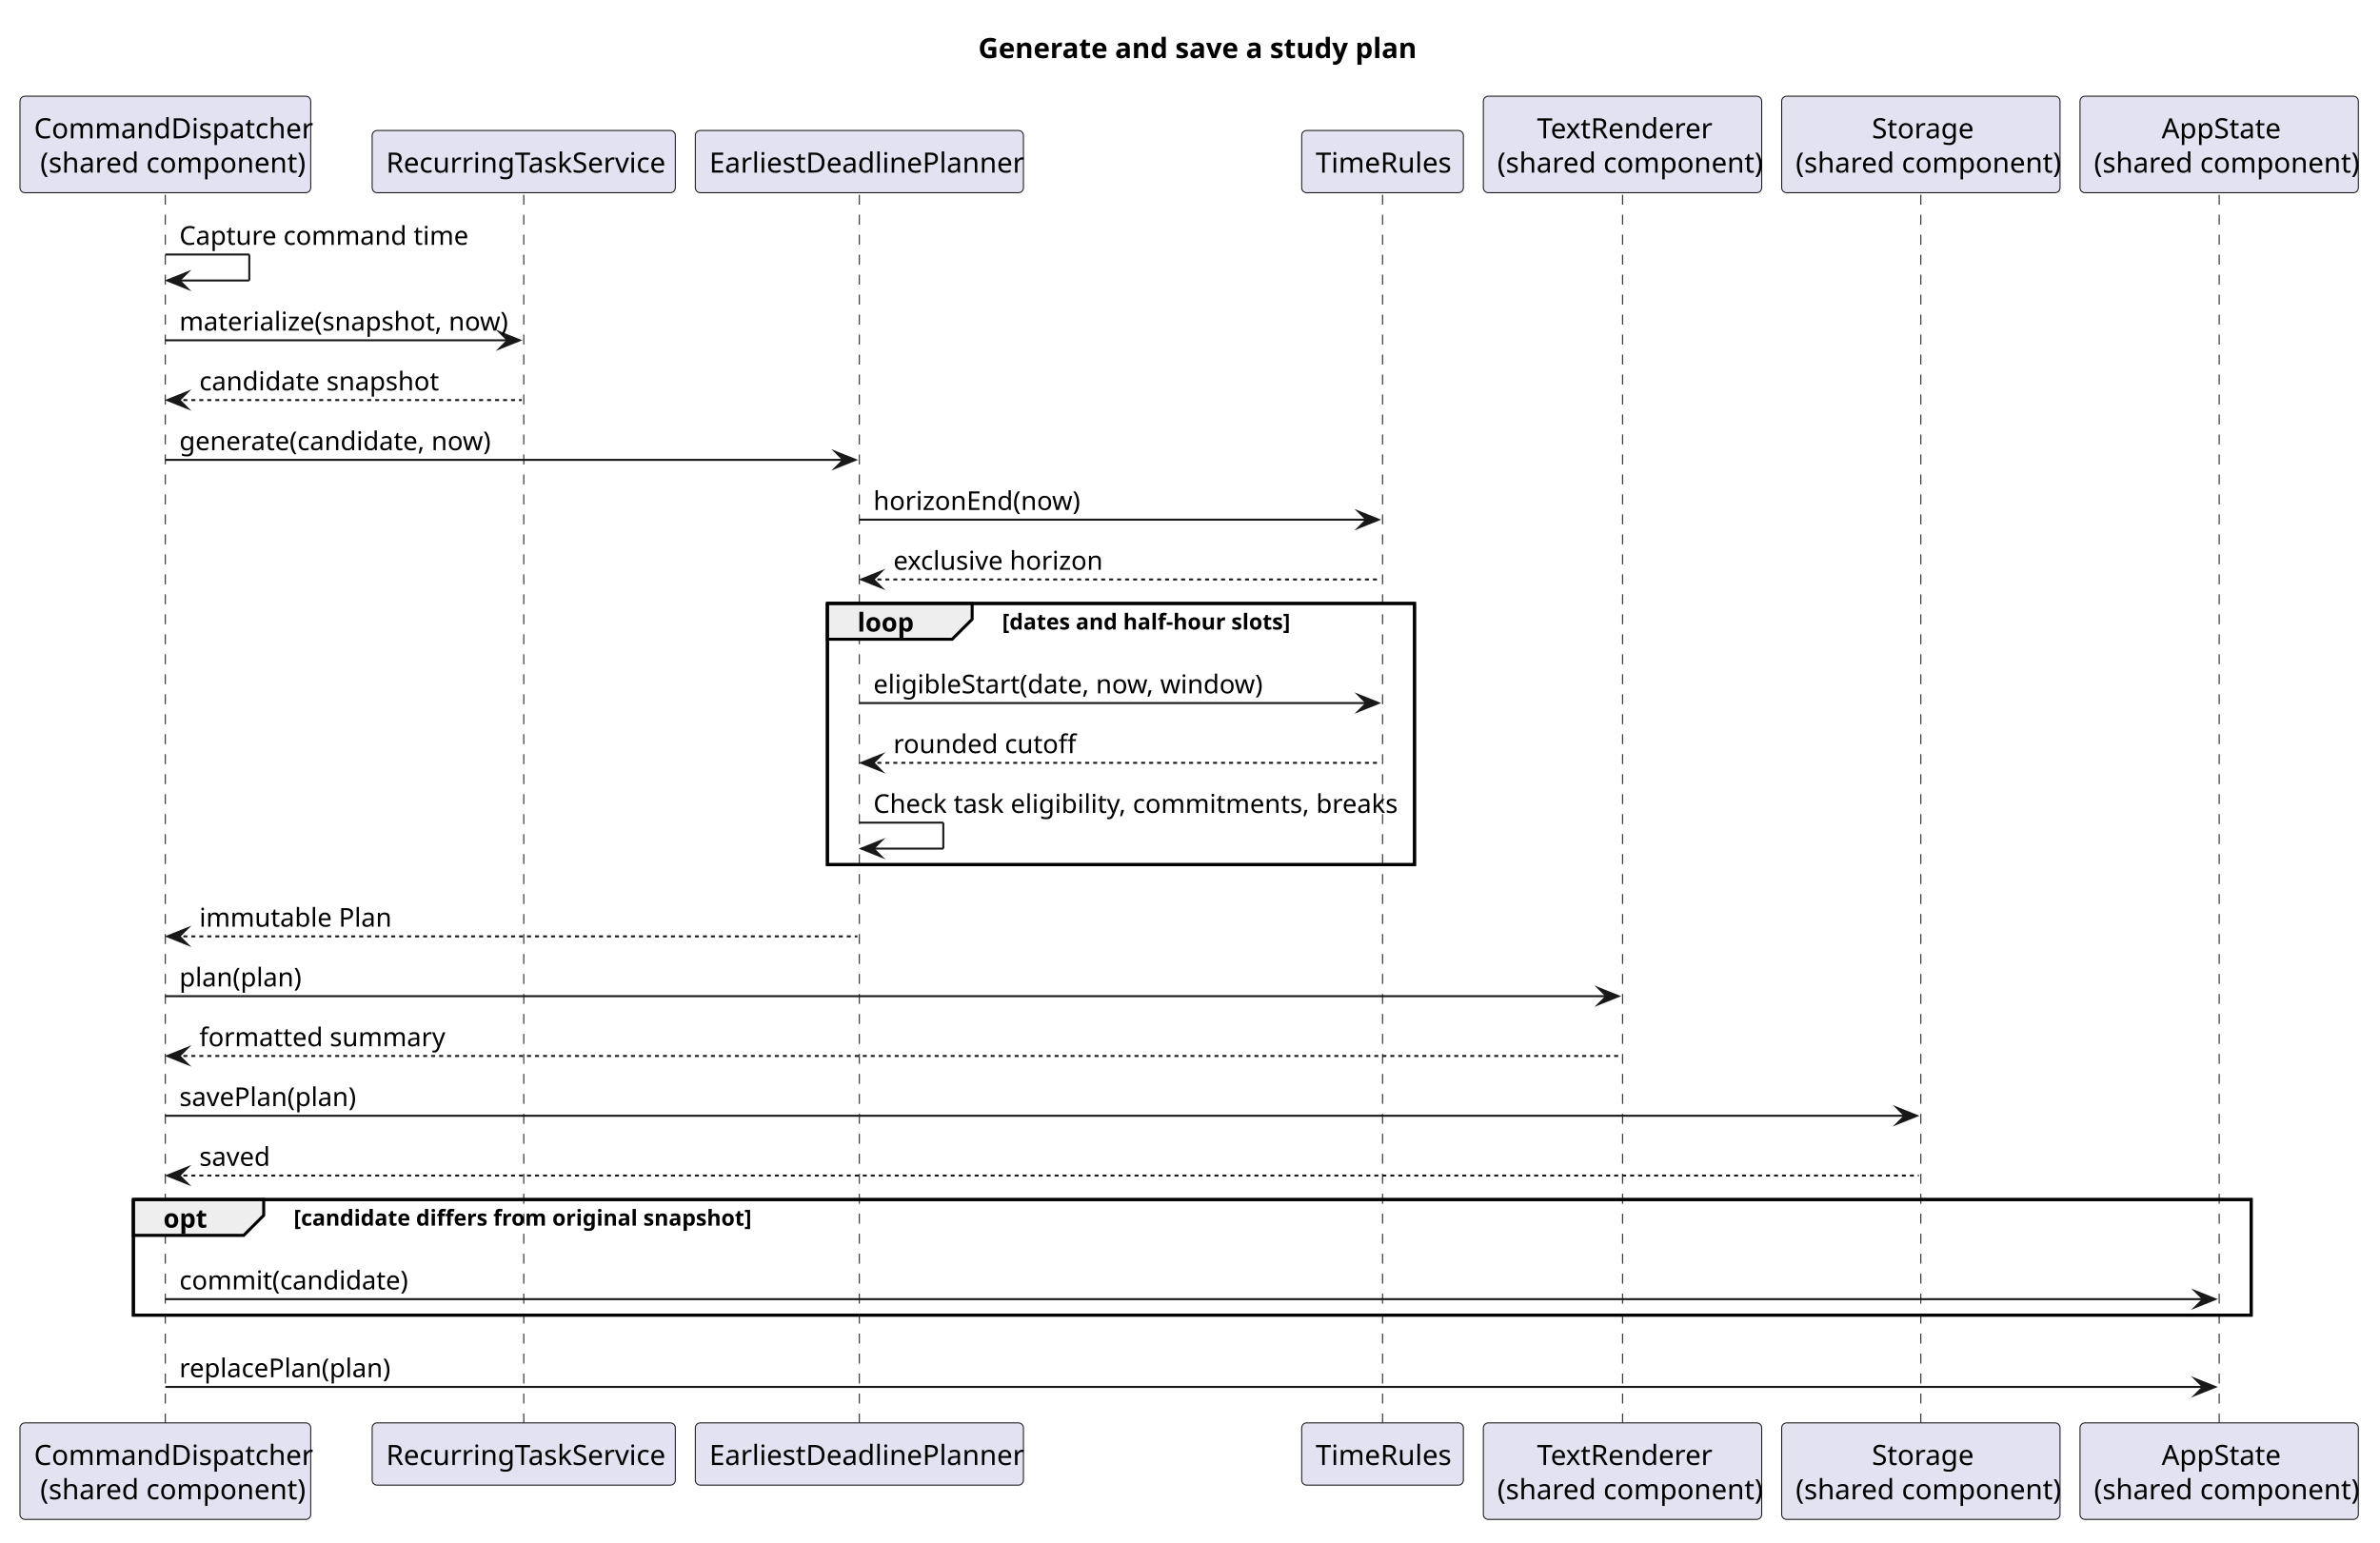
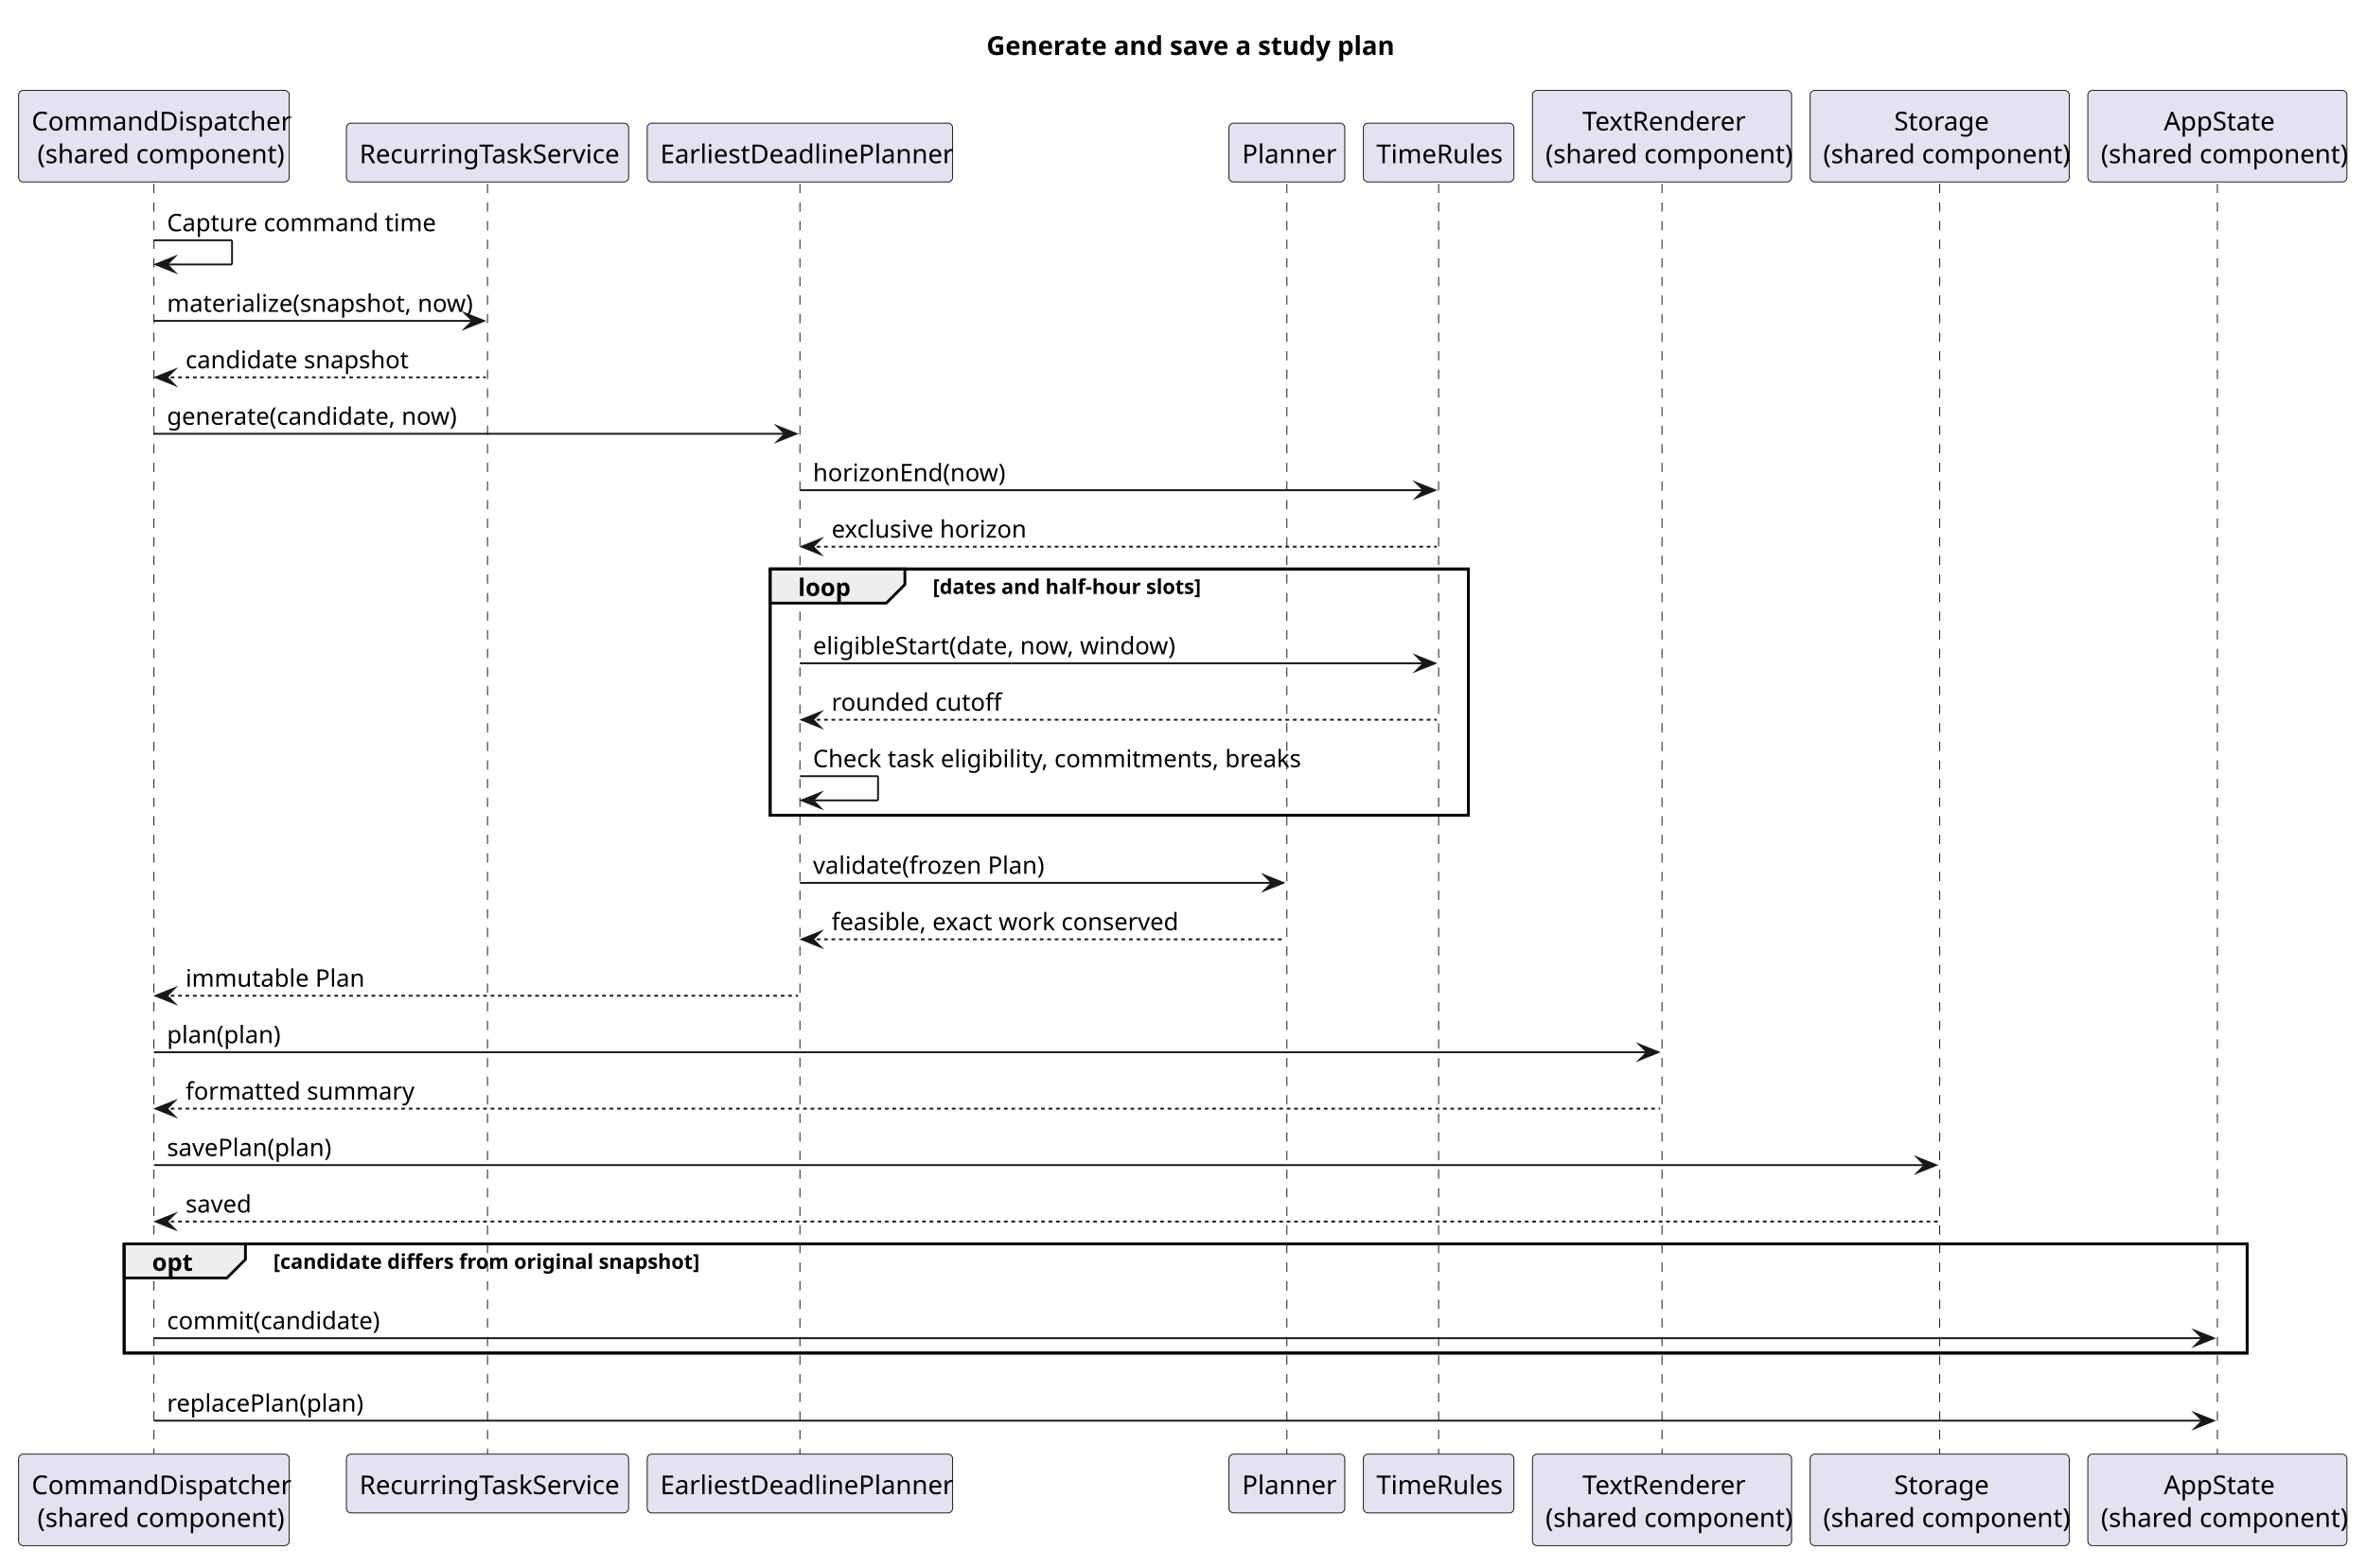
- <svg xmlns="http://www.w3.org/2000/svg" version="1.1" data-diagram-type="SEQUENCE" style="width:1191px;height:772px;background:#FFFFFF;" width="1191px" height="772px" viewBox="0 0 1191 772" zoomAndPan="magnify" preserveAspectRatio="none" contentStyleType="text/css">
+ <svg xmlns="http://www.w3.org/2000/svg" version="1.1" data-diagram-type="SEQUENCE" style="width:1272px;height:843px;background:#FFFFFF;" width="1272px" height="843px" viewBox="0 0 1272 843" zoomAndPan="magnify" preserveAspectRatio="none" contentStyleType="text/css">
  <defs />
  <g font-family="sans-serif" lengthAdjust="spacing">
    <g class="title" data-source-line="1">
-       <text x="489.543" y="29.075" fill="#000" font-size="14" textLength="210.082" font-weight="700">Generate and save a study plan</text>
+       <text x="530.332" y="29.533" fill="#000" font-size="14" textLength="210.082" font-weight="700">Generate and save a study plan</text>
    </g>
-     <rect x="414.049" y="302.012" width="293.8" height="130.705" fill="none" style="stroke:#000;stroke-width:1.5;" />
-     <rect x="66.748" y="600.348" width="1059.775" height="57.853" fill="none" style="stroke:#000;stroke-width:1.5;" />
+     <rect x="414.049" y="305.938" width="375.379" height="132.406" fill="none" style="stroke:#000;stroke-width:1.5;" />
+     <rect x="66.748" y="668.805" width="1141.354" height="58.703" fill="none" style="stroke:#000;stroke-width:1.5;" />
    <g>
-       <rect x="79.248" y="97.454" width="8" height="614.673" fill="#000" fill-opacity="0" />
-       <line x1="82.748" y1="97.454" x2="82.748" y2="712.127" style="stroke:#181818;stroke-width:0.5;stroke-dasharray:5,5;" />
+       <rect x="79.248" y="98.828" width="8" height="683.031" fill="#000" fill-opacity="0" />
+       <line x1="82.748" y1="98.828" x2="82.748" y2="781.859" style="stroke:#181818;stroke-width:0.5;stroke-dasharray:5,5;" />
    </g>
    <g>
-       <rect x="258.594" y="97.454" width="8" height="614.673" fill="#000" fill-opacity="0" />
-       <line x1="262.094" y1="97.454" x2="262.094" y2="712.127" style="stroke:#181818;stroke-width:0.5;stroke-dasharray:5,5;" />
+       <rect x="258.594" y="98.828" width="8" height="683.031" fill="#000" fill-opacity="0" />
+       <line x1="262.094" y1="98.828" x2="262.094" y2="781.859" style="stroke:#181818;stroke-width:0.5;stroke-dasharray:5,5;" />
    </g>
    <g>
-       <rect x="426.549" y="97.454" width="8" height="614.673" fill="#000" fill-opacity="0" />
-       <line x1="430.049" y1="97.454" x2="430.049" y2="712.127" style="stroke:#181818;stroke-width:0.5;stroke-dasharray:5,5;" />
+       <rect x="426.549" y="98.828" width="8" height="683.031" fill="#000" fill-opacity="0" />
+       <line x1="430.049" y1="98.828" x2="430.049" y2="781.859" style="stroke:#181818;stroke-width:0.5;stroke-dasharray:5,5;" />
    </g>
    <g>
-       <rect x="688.349" y="97.454" width="8" height="614.673" fill="#000" fill-opacity="0" />
-       <line x1="691.849" y1="97.454" x2="691.849" y2="712.127" style="stroke:#181818;stroke-width:0.5;stroke-dasharray:5,5;" />
+       <rect x="688.349" y="98.828" width="8" height="683.031" fill="#000" fill-opacity="0" />
+       <line x1="691.849" y1="98.828" x2="691.849" y2="781.859" style="stroke:#181818;stroke-width:0.5;stroke-dasharray:5,5;" />
    </g>
    <g>
-       <rect x="808.445" y="97.454" width="8" height="614.673" fill="#000" fill-opacity="0" />
-       <line x1="811.945" y1="97.454" x2="811.945" y2="712.127" style="stroke:#181818;stroke-width:0.5;stroke-dasharray:5,5;" />
+       <rect x="769.928" y="98.828" width="8" height="683.031" fill="#000" fill-opacity="0" />
+       <line x1="773.428" y1="98.828" x2="773.428" y2="781.859" style="stroke:#181818;stroke-width:0.5;stroke-dasharray:5,5;" />
    </g>
    <g>
-       <rect x="957.734" y="97.454" width="8" height="614.673" fill="#000" fill-opacity="0" />
-       <line x1="961.234" y1="97.454" x2="961.234" y2="712.127" style="stroke:#181818;stroke-width:0.5;stroke-dasharray:5,5;" />
+       <rect x="890.024" y="98.828" width="8" height="683.031" fill="#000" fill-opacity="0" />
+       <line x1="893.524" y1="98.828" x2="893.524" y2="781.859" style="stroke:#181818;stroke-width:0.5;stroke-dasharray:5,5;" />
    </g>
    <g>
-       <rect x="1107.023" y="97.454" width="8" height="614.673" fill="#000" fill-opacity="0" />
-       <line x1="1110.523" y1="97.454" x2="1110.523" y2="712.127" style="stroke:#181818;stroke-width:0.5;stroke-dasharray:5,5;" />
+       <rect x="1039.313" y="98.828" width="8" height="683.031" fill="#000" fill-opacity="0" />
+       <line x1="1042.813" y1="98.828" x2="1042.813" y2="781.859" style="stroke:#181818;stroke-width:0.5;stroke-dasharray:5,5;" />
    </g>
-     <rect x="10" y="48.151" width="145.496" height="48.303" fill="#E2E2F0" style="stroke:#181818;stroke-width:0.5;" rx="2.5" ry="2.5" />
-     <text x="17" y="69.227" fill="#000" font-size="14" textLength="131.496">CommandDispatcher</text>
-     <text x="20.104" y="86.378" fill="#000" font-size="14" textLength="125.289">(shared component)</text>
-     <rect x="186.239" y="65.303" width="151.71" height="31.151" fill="#E2E2F0" style="stroke:#181818;stroke-width:0.5;" rx="2.5" ry="2.5" />
-     <text x="193.239" y="86.378" fill="#000" font-size="14" textLength="137.71">RecurringTaskService</text>
-     <rect x="347.949" y="65.303" width="164.199" height="31.151" fill="#E2E2F0" style="stroke:#181818;stroke-width:0.5;" rx="2.5" ry="2.5" />
-     <text x="354.949" y="86.378" fill="#000" font-size="14" textLength="150.199">EarliestDeadlinePlanner</text>
-     <rect x="651.397" y="65.303" width="80.903" height="31.151" fill="#E2E2F0" style="stroke:#181818;stroke-width:0.5;" rx="2.5" ry="2.5" />
-     <text x="658.397" y="86.378" fill="#000" font-size="14" textLength="66.903">TimeRules</text>
-     <rect x="742.3" y="48.151" width="139.289" height="48.303" fill="#E2E2F0" style="stroke:#181818;stroke-width:0.5;" rx="2.5" ry="2.5" />
-     <text x="769.148" y="69.227" fill="#000" font-size="14" textLength="85.593">TextRenderer</text>
-     <text x="749.3" y="86.378" fill="#000" font-size="14" textLength="125.289">(shared component)</text>
-     <rect x="891.589" y="48.151" width="139.289" height="48.303" fill="#E2E2F0" style="stroke:#181818;stroke-width:0.5;" rx="2.5" ry="2.5" />
-     <text x="936.717" y="69.227" fill="#000" font-size="14" textLength="49.034">Storage</text>
-     <text x="898.589" y="86.378" fill="#000" font-size="14" textLength="125.289">(shared component)</text>
-     <rect x="1040.878" y="48.151" width="139.289" height="48.303" fill="#E2E2F0" style="stroke:#181818;stroke-width:0.5;" rx="2.5" ry="2.5" />
-     <text x="1081.723" y="69.227" fill="#000" font-size="14" textLength="57.6">AppState</text>
-     <text x="1047.878" y="86.378" fill="#000" font-size="14" textLength="125.289">(shared component)</text>
-     <rect x="10" y="712.127" width="145.496" height="48.303" fill="#E2E2F0" style="stroke:#181818;stroke-width:0.5;" rx="2.5" ry="2.5" />
-     <text x="17" y="733.202" fill="#000" font-size="14" textLength="131.496">CommandDispatcher</text>
-     <text x="20.104" y="750.354" fill="#000" font-size="14" textLength="125.289">(shared component)</text>
-     <rect x="186.239" y="712.127" width="151.71" height="31.151" fill="#E2E2F0" style="stroke:#181818;stroke-width:0.5;" rx="2.5" ry="2.5" />
-     <text x="193.239" y="733.202" fill="#000" font-size="14" textLength="137.71">RecurringTaskService</text>
-     <rect x="347.949" y="712.127" width="164.199" height="31.151" fill="#E2E2F0" style="stroke:#181818;stroke-width:0.5;" rx="2.5" ry="2.5" />
-     <text x="354.949" y="733.202" fill="#000" font-size="14" textLength="150.199">EarliestDeadlinePlanner</text>
-     <rect x="651.397" y="712.127" width="80.903" height="31.151" fill="#E2E2F0" style="stroke:#181818;stroke-width:0.5;" rx="2.5" ry="2.5" />
-     <text x="658.397" y="733.202" fill="#000" font-size="14" textLength="66.903">TimeRules</text>
-     <rect x="742.3" y="712.127" width="139.289" height="48.303" fill="#E2E2F0" style="stroke:#181818;stroke-width:0.5;" rx="2.5" ry="2.5" />
-     <text x="769.148" y="733.202" fill="#000" font-size="14" textLength="85.593">TextRenderer</text>
-     <text x="749.3" y="750.354" fill="#000" font-size="14" textLength="125.289">(shared component)</text>
-     <rect x="891.589" y="712.127" width="139.289" height="48.303" fill="#E2E2F0" style="stroke:#181818;stroke-width:0.5;" rx="2.5" ry="2.5" />
-     <text x="936.717" y="733.202" fill="#000" font-size="14" textLength="49.034">Storage</text>
-     <text x="898.589" y="750.354" fill="#000" font-size="14" textLength="125.289">(shared component)</text>
-     <rect x="1040.878" y="712.127" width="139.289" height="48.303" fill="#E2E2F0" style="stroke:#181818;stroke-width:0.5;" rx="2.5" ry="2.5" />
-     <text x="1081.723" y="733.202" fill="#000" font-size="14" textLength="57.6">AppState</text>
-     <text x="1047.878" y="750.354" fill="#000" font-size="14" textLength="125.289">(shared component)</text>
-     <line x1="82.748" y1="127.38" x2="124.748" y2="127.38" style="stroke:#181818;stroke-width:1;" />
-     <line x1="124.748" y1="127.38" x2="124.748" y2="140.38" style="stroke:#181818;stroke-width:1;" />
-     <line x1="83.748" y1="140.38" x2="124.748" y2="140.38" style="stroke:#181818;stroke-width:1;" />
-     <polygon points="93.748,136.38,83.748,140.38,93.748,144.38,89.748,140.38" fill="#181818" style="stroke:#181818;stroke-width:1;stroke-linejoin:miter;stroke-miterlimit:10;" />
-     <text x="89.748" y="122.524" fill="#000" font-size="13" textLength="135.11">Capture command time</text>
-     <polygon points="250.094,166.307,260.094,170.307,250.094,174.307,254.094,170.307" fill="#181818" style="stroke:#181818;stroke-width:1;stroke-linejoin:miter;stroke-miterlimit:10;" />
-     <line x1="82.748" y1="170.307" x2="256.094" y2="170.307" style="stroke:#181818;stroke-width:1;" />
-     <text x="89.748" y="165.45" fill="#000" font-size="13" textLength="155.346">materialize(snapshot, now)</text>
-     <polygon points="93.748,196.233,83.748,200.233,93.748,204.233,89.748,200.233" fill="#181818" style="stroke:#181818;stroke-width:1;stroke-linejoin:miter;stroke-miterlimit:10;" />
-     <line x1="87.748" y1="200.233" x2="261.094" y2="200.233" style="stroke:#181818;stroke-width:1;stroke-dasharray:2,2;" />
-     <text x="99.748" y="195.376" fill="#000" font-size="13" textLength="112.753">candidate snapshot</text>
-     <polygon points="418.049,226.159,428.049,230.159,418.049,234.159,422.049,230.159" fill="#181818" style="stroke:#181818;stroke-width:1;stroke-linejoin:miter;stroke-miterlimit:10;" />
-     <line x1="82.748" y1="230.159" x2="424.049" y2="230.159" style="stroke:#181818;stroke-width:1;" />
-     <text x="89.748" y="225.303" fill="#000" font-size="13" textLength="147.431">generate(candidate, now)</text>
-     <polygon points="679.849,256.085,689.849,260.085,679.849,264.085,683.849,260.085" fill="#181818" style="stroke:#181818;stroke-width:1;stroke-linejoin:miter;stroke-miterlimit:10;" />
-     <line x1="430.049" y1="260.085" x2="685.849" y2="260.085" style="stroke:#181818;stroke-width:1;" />
-     <text x="437.049" y="255.229" fill="#000" font-size="13" textLength="98.274">horizonEnd(now)</text>
-     <polygon points="441.049,286.012,431.049,290.012,441.049,294.012,437.049,290.012" fill="#181818" style="stroke:#181818;stroke-width:1;stroke-linejoin:miter;stroke-miterlimit:10;" />
-     <line x1="435.049" y1="290.012" x2="690.849" y2="290.012" style="stroke:#181818;stroke-width:1;stroke-dasharray:2,2;" />
-     <text x="447.049" y="285.155" fill="#000" font-size="13" textLength="99.715">exclusive horizon</text>
-     <path d="M414.049,302.012 L486.483,302.012 L486.483,309.938 L476.483,319.938 L414.049,319.938 L414.049,302.012" style="stroke:#000;stroke-width:1.5;" fill="#EEE" />
-     <rect x="414.049" y="302.012" width="293.8" height="130.705" fill="none" style="stroke:#000;stroke-width:1.5;" />
-     <text x="429.049" y="316.082" fill="#000" font-size="13" textLength="27.435" font-weight="700">loop</text>
-     <text x="501.483" y="315.071" fill="#000" font-size="11" textLength="138.118" font-weight="700">[dates and half-hour slots]</text>
-     <polygon points="679.849,347.864,689.849,351.864,679.849,355.864,683.849,351.864" fill="#181818" style="stroke:#181818;stroke-width:1;stroke-linejoin:miter;stroke-miterlimit:10;" />
-     <line x1="430.049" y1="351.864" x2="685.849" y2="351.864" style="stroke:#181818;stroke-width:1;" />
-     <text x="437.049" y="347.008" fill="#000" font-size="13" textLength="183.536">eligibleStart(date, now, window)</text>
-     <polygon points="441.049,377.791,431.049,381.791,441.049,385.791,437.049,381.791" fill="#181818" style="stroke:#181818;stroke-width:1;stroke-linejoin:miter;stroke-miterlimit:10;" />
-     <line x1="435.049" y1="381.791" x2="690.849" y2="381.791" style="stroke:#181818;stroke-width:1;stroke-dasharray:2,2;" />
-     <text x="447.049" y="376.934" fill="#000" font-size="13" textLength="83.116">rounded cutoff</text>
-     <line x1="430.049" y1="411.717" x2="472.049" y2="411.717" style="stroke:#181818;stroke-width:1;" />
-     <line x1="472.049" y1="411.717" x2="472.049" y2="424.717" style="stroke:#181818;stroke-width:1;" />
-     <line x1="431.049" y1="424.717" x2="472.049" y2="424.717" style="stroke:#181818;stroke-width:1;" />
-     <polygon points="441.049,420.717,431.049,424.717,441.049,428.717,437.049,424.717" fill="#181818" style="stroke:#181818;stroke-width:1;stroke-linejoin:miter;stroke-miterlimit:10;" />
-     <text x="437.049" y="406.86" fill="#000" font-size="13" textLength="247.8">Check task eligibility, commitments, breaks</text>
-     <polygon points="93.748,464.643,83.748,468.643,93.748,472.643,89.748,468.643" fill="#181818" style="stroke:#181818;stroke-width:1;stroke-linejoin:miter;stroke-miterlimit:10;" />
-     <line x1="87.748" y1="468.643" x2="429.049" y2="468.643" style="stroke:#181818;stroke-width:1;stroke-dasharray:2,2;" />
-     <text x="99.748" y="463.787" fill="#000" font-size="13" textLength="89.597">immutable Plan</text>
-     <polygon points="799.945,494.569,809.945,498.569,799.945,502.569,803.945,498.569" fill="#181818" style="stroke:#181818;stroke-width:1;stroke-linejoin:miter;stroke-miterlimit:10;" />
-     <line x1="82.748" y1="498.569" x2="805.945" y2="498.569" style="stroke:#181818;stroke-width:1;" />
-     <text x="89.748" y="493.713" fill="#000" font-size="13" textLength="57.814">plan(plan)</text>
-     <polygon points="93.748,524.496,83.748,528.496,93.748,532.496,89.748,528.496" fill="#181818" style="stroke:#181818;stroke-width:1;stroke-linejoin:miter;stroke-miterlimit:10;" />
-     <line x1="87.748" y1="528.496" x2="810.945" y2="528.496" style="stroke:#181818;stroke-width:1;stroke-dasharray:2,2;" />
-     <text x="99.748" y="523.639" fill="#000" font-size="13" textLength="111.973">formatted summary</text>
-     <polygon points="949.234,554.422,959.234,558.422,949.234,562.422,953.234,558.422" fill="#181818" style="stroke:#181818;stroke-width:1;stroke-linejoin:miter;stroke-miterlimit:10;" />
-     <line x1="82.748" y1="558.422" x2="955.234" y2="558.422" style="stroke:#181818;stroke-width:1;" />
-     <text x="89.748" y="553.565" fill="#000" font-size="13" textLength="86.715">savePlan(plan)</text>
-     <polygon points="93.748,584.348,83.748,588.348,93.748,592.348,89.748,588.348" fill="#181818" style="stroke:#181818;stroke-width:1;stroke-linejoin:miter;stroke-miterlimit:10;" />
-     <line x1="87.748" y1="588.348" x2="960.234" y2="588.348" style="stroke:#181818;stroke-width:1;stroke-dasharray:2,2;" />
-     <text x="99.748" y="583.492" fill="#000" font-size="13" textLength="34.69">saved</text>
-     <path d="M66.748,600.348 L131.959,600.348 L131.959,608.274 L121.959,618.274 L66.748,618.274 L66.748,600.348" style="stroke:#000;stroke-width:1.5;" fill="#EEE" />
-     <rect x="66.748" y="600.348" width="1059.775" height="57.853" fill="none" style="stroke:#000;stroke-width:1.5;" />
-     <text x="81.748" y="614.418" fill="#000" font-size="13" textLength="20.211" font-weight="700">opt</text>
-     <text x="146.959" y="613.407" fill="#000" font-size="11" textLength="217.578" font-weight="700">[candidate differs from original snapshot]</text>
-     <polygon points="1098.523,646.201,1108.523,650.201,1098.523,654.201,1102.523,650.201" fill="#181818" style="stroke:#181818;stroke-width:1;stroke-linejoin:miter;stroke-miterlimit:10;" />
-     <line x1="82.748" y1="650.201" x2="1104.523" y2="650.201" style="stroke:#181818;stroke-width:1;" />
-     <text x="89.748" y="645.344" fill="#000" font-size="13" textLength="106.926">commit(candidate)</text>
-     <polygon points="1098.523,690.127,1108.523,694.127,1098.523,698.127,1102.523,694.127" fill="#181818" style="stroke:#181818;stroke-width:1;stroke-linejoin:miter;stroke-miterlimit:10;" />
-     <line x1="82.748" y1="694.127" x2="1104.523" y2="694.127" style="stroke:#181818;stroke-width:1;" />
-     <text x="89.748" y="689.271" fill="#000" font-size="13" textLength="101.893">replacePlan(plan)</text>
+     <g>
+       <rect x="1188.602" y="98.828" width="8" height="683.031" fill="#000" fill-opacity="0" />
+       <line x1="1192.102" y1="98.828" x2="1192.102" y2="781.859" style="stroke:#181818;stroke-width:0.5;stroke-dasharray:5,5;" />
+     </g>
+     <rect x="10" y="48.609" width="145.496" height="49.219" fill="#E2E2F0" style="stroke:#181818;stroke-width:0.5;" rx="2.5" ry="2.5" />
+     <text x="17" y="70.143" fill="#000" font-size="14" textLength="131.496">CommandDispatcher</text>
+     <text x="20.104" y="87.752" fill="#000" font-size="14" textLength="125.289">(shared component)</text>
+     <rect x="186.239" y="66.219" width="151.71" height="31.609" fill="#E2E2F0" style="stroke:#181818;stroke-width:0.5;" rx="2.5" ry="2.5" />
+     <text x="193.239" y="87.752" fill="#000" font-size="14" textLength="137.71">RecurringTaskService</text>
+     <rect x="347.949" y="66.219" width="164.199" height="31.609" fill="#E2E2F0" style="stroke:#181818;stroke-width:0.5;" rx="2.5" ry="2.5" />
+     <text x="354.949" y="87.752" fill="#000" font-size="14" textLength="150.199">EarliestDeadlinePlanner</text>
+     <rect x="660.721" y="66.219" width="62.255" height="31.609" fill="#E2E2F0" style="stroke:#181818;stroke-width:0.5;" rx="2.5" ry="2.5" />
+     <text x="667.721" y="87.752" fill="#000" font-size="14" textLength="48.255">Planner</text>
+     <rect x="732.976" y="66.219" width="80.903" height="31.609" fill="#E2E2F0" style="stroke:#181818;stroke-width:0.5;" rx="2.5" ry="2.5" />
+     <text x="739.976" y="87.752" fill="#000" font-size="14" textLength="66.903">TimeRules</text>
+     <rect x="823.879" y="48.609" width="139.289" height="49.219" fill="#E2E2F0" style="stroke:#181818;stroke-width:0.5;" rx="2.5" ry="2.5" />
+     <text x="850.728" y="70.143" fill="#000" font-size="14" textLength="85.593">TextRenderer</text>
+     <text x="830.879" y="87.752" fill="#000" font-size="14" textLength="125.289">(shared component)</text>
+     <rect x="973.168" y="48.609" width="139.289" height="49.219" fill="#E2E2F0" style="stroke:#181818;stroke-width:0.5;" rx="2.5" ry="2.5" />
+     <text x="1018.296" y="70.143" fill="#000" font-size="14" textLength="49.034">Storage</text>
+     <text x="980.168" y="87.752" fill="#000" font-size="14" textLength="125.289">(shared component)</text>
+     <rect x="1122.458" y="48.609" width="139.289" height="49.219" fill="#E2E2F0" style="stroke:#181818;stroke-width:0.5;" rx="2.5" ry="2.5" />
+     <text x="1163.302" y="70.143" fill="#000" font-size="14" textLength="57.6">AppState</text>
+     <text x="1129.458" y="87.752" fill="#000" font-size="14" textLength="125.289">(shared component)</text>
+     <rect x="10" y="781.859" width="145.496" height="49.219" fill="#E2E2F0" style="stroke:#181818;stroke-width:0.5;" rx="2.5" ry="2.5" />
+     <text x="17" y="803.393" fill="#000" font-size="14" textLength="131.496">CommandDispatcher</text>
+     <text x="20.104" y="821.002" fill="#000" font-size="14" textLength="125.289">(shared component)</text>
+     <rect x="186.239" y="781.859" width="151.71" height="31.609" fill="#E2E2F0" style="stroke:#181818;stroke-width:0.5;" rx="2.5" ry="2.5" />
+     <text x="193.239" y="803.393" fill="#000" font-size="14" textLength="137.71">RecurringTaskService</text>
+     <rect x="347.949" y="781.859" width="164.199" height="31.609" fill="#E2E2F0" style="stroke:#181818;stroke-width:0.5;" rx="2.5" ry="2.5" />
+     <text x="354.949" y="803.393" fill="#000" font-size="14" textLength="150.199">EarliestDeadlinePlanner</text>
+     <rect x="660.721" y="781.859" width="62.255" height="31.609" fill="#E2E2F0" style="stroke:#181818;stroke-width:0.5;" rx="2.5" ry="2.5" />
+     <text x="667.721" y="803.393" fill="#000" font-size="14" textLength="48.255">Planner</text>
+     <rect x="732.976" y="781.859" width="80.903" height="31.609" fill="#E2E2F0" style="stroke:#181818;stroke-width:0.5;" rx="2.5" ry="2.5" />
+     <text x="739.976" y="803.393" fill="#000" font-size="14" textLength="66.903">TimeRules</text>
+     <rect x="823.879" y="781.859" width="139.289" height="49.219" fill="#E2E2F0" style="stroke:#181818;stroke-width:0.5;" rx="2.5" ry="2.5" />
+     <text x="850.728" y="803.393" fill="#000" font-size="14" textLength="85.593">TextRenderer</text>
+     <text x="830.879" y="821.002" fill="#000" font-size="14" textLength="125.289">(shared component)</text>
+     <rect x="973.168" y="781.859" width="139.289" height="49.219" fill="#E2E2F0" style="stroke:#181818;stroke-width:0.5;" rx="2.5" ry="2.5" />
+     <text x="1018.296" y="803.393" fill="#000" font-size="14" textLength="49.034">Storage</text>
+     <text x="980.168" y="821.002" fill="#000" font-size="14" textLength="125.289">(shared component)</text>
+     <rect x="1122.458" y="781.859" width="139.289" height="49.219" fill="#E2E2F0" style="stroke:#181818;stroke-width:0.5;" rx="2.5" ry="2.5" />
+     <text x="1163.302" y="803.393" fill="#000" font-size="14" textLength="57.6">AppState</text>
+     <text x="1129.458" y="821.002" fill="#000" font-size="14" textLength="125.289">(shared component)</text>
+     <line x1="82.748" y1="129.18" x2="124.748" y2="129.18" style="stroke:#181818;stroke-width:1;" />
+     <line x1="124.748" y1="129.18" x2="124.748" y2="142.18" style="stroke:#181818;stroke-width:1;" />
+     <line x1="83.748" y1="142.18" x2="124.748" y2="142.18" style="stroke:#181818;stroke-width:1;" />
+     <polygon points="93.748,138.18,83.748,142.18,93.748,146.18,89.748,142.18" fill="#181818" style="stroke:#181818;stroke-width:1;stroke-linejoin:miter;stroke-miterlimit:10;" />
+     <text x="89.748" y="124.323" fill="#000" font-size="13" textLength="135.11">Capture command time</text>
+     <polygon points="250.094,168.531,260.094,172.531,250.094,176.531,254.094,172.531" fill="#181818" style="stroke:#181818;stroke-width:1;stroke-linejoin:miter;stroke-miterlimit:10;" />
+     <line x1="82.748" y1="172.531" x2="256.094" y2="172.531" style="stroke:#181818;stroke-width:1;" />
+     <text x="89.748" y="167.675" fill="#000" font-size="13" textLength="155.346">materialize(snapshot, now)</text>
+     <polygon points="93.748,198.883,83.748,202.883,93.748,206.883,89.748,202.883" fill="#181818" style="stroke:#181818;stroke-width:1;stroke-linejoin:miter;stroke-miterlimit:10;" />
+     <line x1="87.748" y1="202.883" x2="261.094" y2="202.883" style="stroke:#181818;stroke-width:1;stroke-dasharray:2,2;" />
+     <text x="99.748" y="198.026" fill="#000" font-size="13" textLength="112.753">candidate snapshot</text>
+     <polygon points="418.049,229.234,428.049,233.234,418.049,237.234,422.049,233.234" fill="#181818" style="stroke:#181818;stroke-width:1;stroke-linejoin:miter;stroke-miterlimit:10;" />
+     <line x1="82.748" y1="233.234" x2="424.049" y2="233.234" style="stroke:#181818;stroke-width:1;" />
+     <text x="89.748" y="228.378" fill="#000" font-size="13" textLength="147.431">generate(candidate, now)</text>
+     <polygon points="761.428,259.586,771.428,263.586,761.428,267.586,765.428,263.586" fill="#181818" style="stroke:#181818;stroke-width:1;stroke-linejoin:miter;stroke-miterlimit:10;" />
+     <line x1="430.049" y1="263.586" x2="767.428" y2="263.586" style="stroke:#181818;stroke-width:1;" />
+     <text x="437.049" y="258.729" fill="#000" font-size="13" textLength="98.274">horizonEnd(now)</text>
+     <polygon points="441.049,289.938,431.049,293.938,441.049,297.938,437.049,293.938" fill="#181818" style="stroke:#181818;stroke-width:1;stroke-linejoin:miter;stroke-miterlimit:10;" />
+     <line x1="435.049" y1="293.938" x2="772.428" y2="293.938" style="stroke:#181818;stroke-width:1;stroke-dasharray:2,2;" />
+     <text x="447.049" y="289.081" fill="#000" font-size="13" textLength="99.715">exclusive horizon</text>
+     <path d="M414.049,305.938 L486.483,305.938 L486.483,314.289 L476.483,324.289 L414.049,324.289 L414.049,305.938" style="stroke:#000;stroke-width:1.5;" fill="#EEE" />
+     <rect x="414.049" y="305.938" width="375.379" height="132.406" fill="none" style="stroke:#000;stroke-width:1.5;" />
+     <text x="429.049" y="320.433" fill="#000" font-size="13" textLength="27.435" font-weight="700">loop</text>
+     <text x="501.483" y="319.356" fill="#000" font-size="11" textLength="138.118" font-weight="700">[dates and half-hour slots]</text>
+     <polygon points="761.428,352.641,771.428,356.641,761.428,360.641,765.428,356.641" fill="#181818" style="stroke:#181818;stroke-width:1;stroke-linejoin:miter;stroke-miterlimit:10;" />
+     <line x1="430.049" y1="356.641" x2="767.428" y2="356.641" style="stroke:#181818;stroke-width:1;" />
+     <text x="437.049" y="351.784" fill="#000" font-size="13" textLength="183.536">eligibleStart(date, now, window)</text>
+     <polygon points="441.049,382.992,431.049,386.992,441.049,390.992,437.049,386.992" fill="#181818" style="stroke:#181818;stroke-width:1;stroke-linejoin:miter;stroke-miterlimit:10;" />
+     <line x1="435.049" y1="386.992" x2="772.428" y2="386.992" style="stroke:#181818;stroke-width:1;stroke-dasharray:2,2;" />
+     <text x="447.049" y="382.136" fill="#000" font-size="13" textLength="83.116">rounded cutoff</text>
+     <line x1="430.049" y1="417.344" x2="472.049" y2="417.344" style="stroke:#181818;stroke-width:1;" />
+     <line x1="472.049" y1="417.344" x2="472.049" y2="430.344" style="stroke:#181818;stroke-width:1;" />
+     <line x1="431.049" y1="430.344" x2="472.049" y2="430.344" style="stroke:#181818;stroke-width:1;" />
+     <polygon points="441.049,426.344,431.049,430.344,441.049,434.344,437.049,430.344" fill="#181818" style="stroke:#181818;stroke-width:1;stroke-linejoin:miter;stroke-miterlimit:10;" />
+     <text x="437.049" y="412.487" fill="#000" font-size="13" textLength="247.8">Check task eligibility, commitments, breaks</text>
+     <polygon points="679.849,470.695,689.849,474.695,679.849,478.695,683.849,474.695" fill="#181818" style="stroke:#181818;stroke-width:1;stroke-linejoin:miter;stroke-miterlimit:10;" />
+     <line x1="430.049" y1="474.695" x2="685.849" y2="474.695" style="stroke:#181818;stroke-width:1;" />
+     <text x="437.049" y="469.839" fill="#000" font-size="13" textLength="119.228">validate(frozen Plan)</text>
+     <polygon points="441.049,501.047,431.049,505.047,441.049,509.047,437.049,505.047" fill="#181818" style="stroke:#181818;stroke-width:1;stroke-linejoin:miter;stroke-miterlimit:10;" />
+     <line x1="435.049" y1="505.047" x2="690.849" y2="505.047" style="stroke:#181818;stroke-width:1;stroke-dasharray:2,2;" />
+     <text x="447.049" y="500.19" fill="#000" font-size="13" textLength="177.753">feasible, exact work conserved</text>
+     <polygon points="93.748,531.398,83.748,535.398,93.748,539.398,89.748,535.398" fill="#181818" style="stroke:#181818;stroke-width:1;stroke-linejoin:miter;stroke-miterlimit:10;" />
+     <line x1="87.748" y1="535.398" x2="429.049" y2="535.398" style="stroke:#181818;stroke-width:1;stroke-dasharray:2,2;" />
+     <text x="99.748" y="530.542" fill="#000" font-size="13" textLength="89.597">immutable Plan</text>
+     <polygon points="881.524,561.75,891.524,565.75,881.524,569.75,885.524,565.75" fill="#181818" style="stroke:#181818;stroke-width:1;stroke-linejoin:miter;stroke-miterlimit:10;" />
+     <line x1="82.748" y1="565.75" x2="887.524" y2="565.75" style="stroke:#181818;stroke-width:1;" />
+     <text x="89.748" y="560.894" fill="#000" font-size="13" textLength="57.814">plan(plan)</text>
+     <polygon points="93.748,592.102,83.748,596.102,93.748,600.102,89.748,596.102" fill="#181818" style="stroke:#181818;stroke-width:1;stroke-linejoin:miter;stroke-miterlimit:10;" />
+     <line x1="87.748" y1="596.102" x2="892.524" y2="596.102" style="stroke:#181818;stroke-width:1;stroke-dasharray:2,2;" />
+     <text x="99.748" y="591.245" fill="#000" font-size="13" textLength="111.973">formatted summary</text>
+     <polygon points="1030.813,622.453,1040.813,626.453,1030.813,630.453,1034.813,626.453" fill="#181818" style="stroke:#181818;stroke-width:1;stroke-linejoin:miter;stroke-miterlimit:10;" />
+     <line x1="82.748" y1="626.453" x2="1036.813" y2="626.453" style="stroke:#181818;stroke-width:1;" />
+     <text x="89.748" y="621.597" fill="#000" font-size="13" textLength="86.715">savePlan(plan)</text>
+     <polygon points="93.748,652.805,83.748,656.805,93.748,660.805,89.748,656.805" fill="#181818" style="stroke:#181818;stroke-width:1;stroke-linejoin:miter;stroke-miterlimit:10;" />
+     <line x1="87.748" y1="656.805" x2="1041.813" y2="656.805" style="stroke:#181818;stroke-width:1;stroke-dasharray:2,2;" />
+     <text x="99.748" y="651.948" fill="#000" font-size="13" textLength="34.69">saved</text>
+     <path d="M66.748,668.805 L131.959,668.805 L131.959,677.156 L121.959,687.156 L66.748,687.156 L66.748,668.805" style="stroke:#000;stroke-width:1.5;" fill="#EEE" />
+     <rect x="66.748" y="668.805" width="1141.354" height="58.703" fill="none" style="stroke:#000;stroke-width:1.5;" />
+     <text x="81.748" y="683.3" fill="#000" font-size="13" textLength="20.211" font-weight="700">opt</text>
+     <text x="146.959" y="682.224" fill="#000" font-size="11" textLength="217.578" font-weight="700">[candidate differs from original snapshot]</text>
+     <polygon points="1180.102,715.508,1190.102,719.508,1180.102,723.508,1184.102,719.508" fill="#181818" style="stroke:#181818;stroke-width:1;stroke-linejoin:miter;stroke-miterlimit:10;" />
+     <line x1="82.748" y1="719.508" x2="1186.102" y2="719.508" style="stroke:#181818;stroke-width:1;" />
+     <text x="89.748" y="714.651" fill="#000" font-size="13" textLength="106.926">commit(candidate)</text>
+     <polygon points="1180.102,759.859,1190.102,763.859,1180.102,767.859,1184.102,763.859" fill="#181818" style="stroke:#181818;stroke-width:1;stroke-linejoin:miter;stroke-miterlimit:10;" />
+     <line x1="82.748" y1="763.859" x2="1186.102" y2="763.859" style="stroke:#181818;stroke-width:1;" />
+     <text x="89.748" y="759.003" fill="#000" font-size="13" textLength="101.893">replacePlan(plan)</text>
  </g>
</svg>
